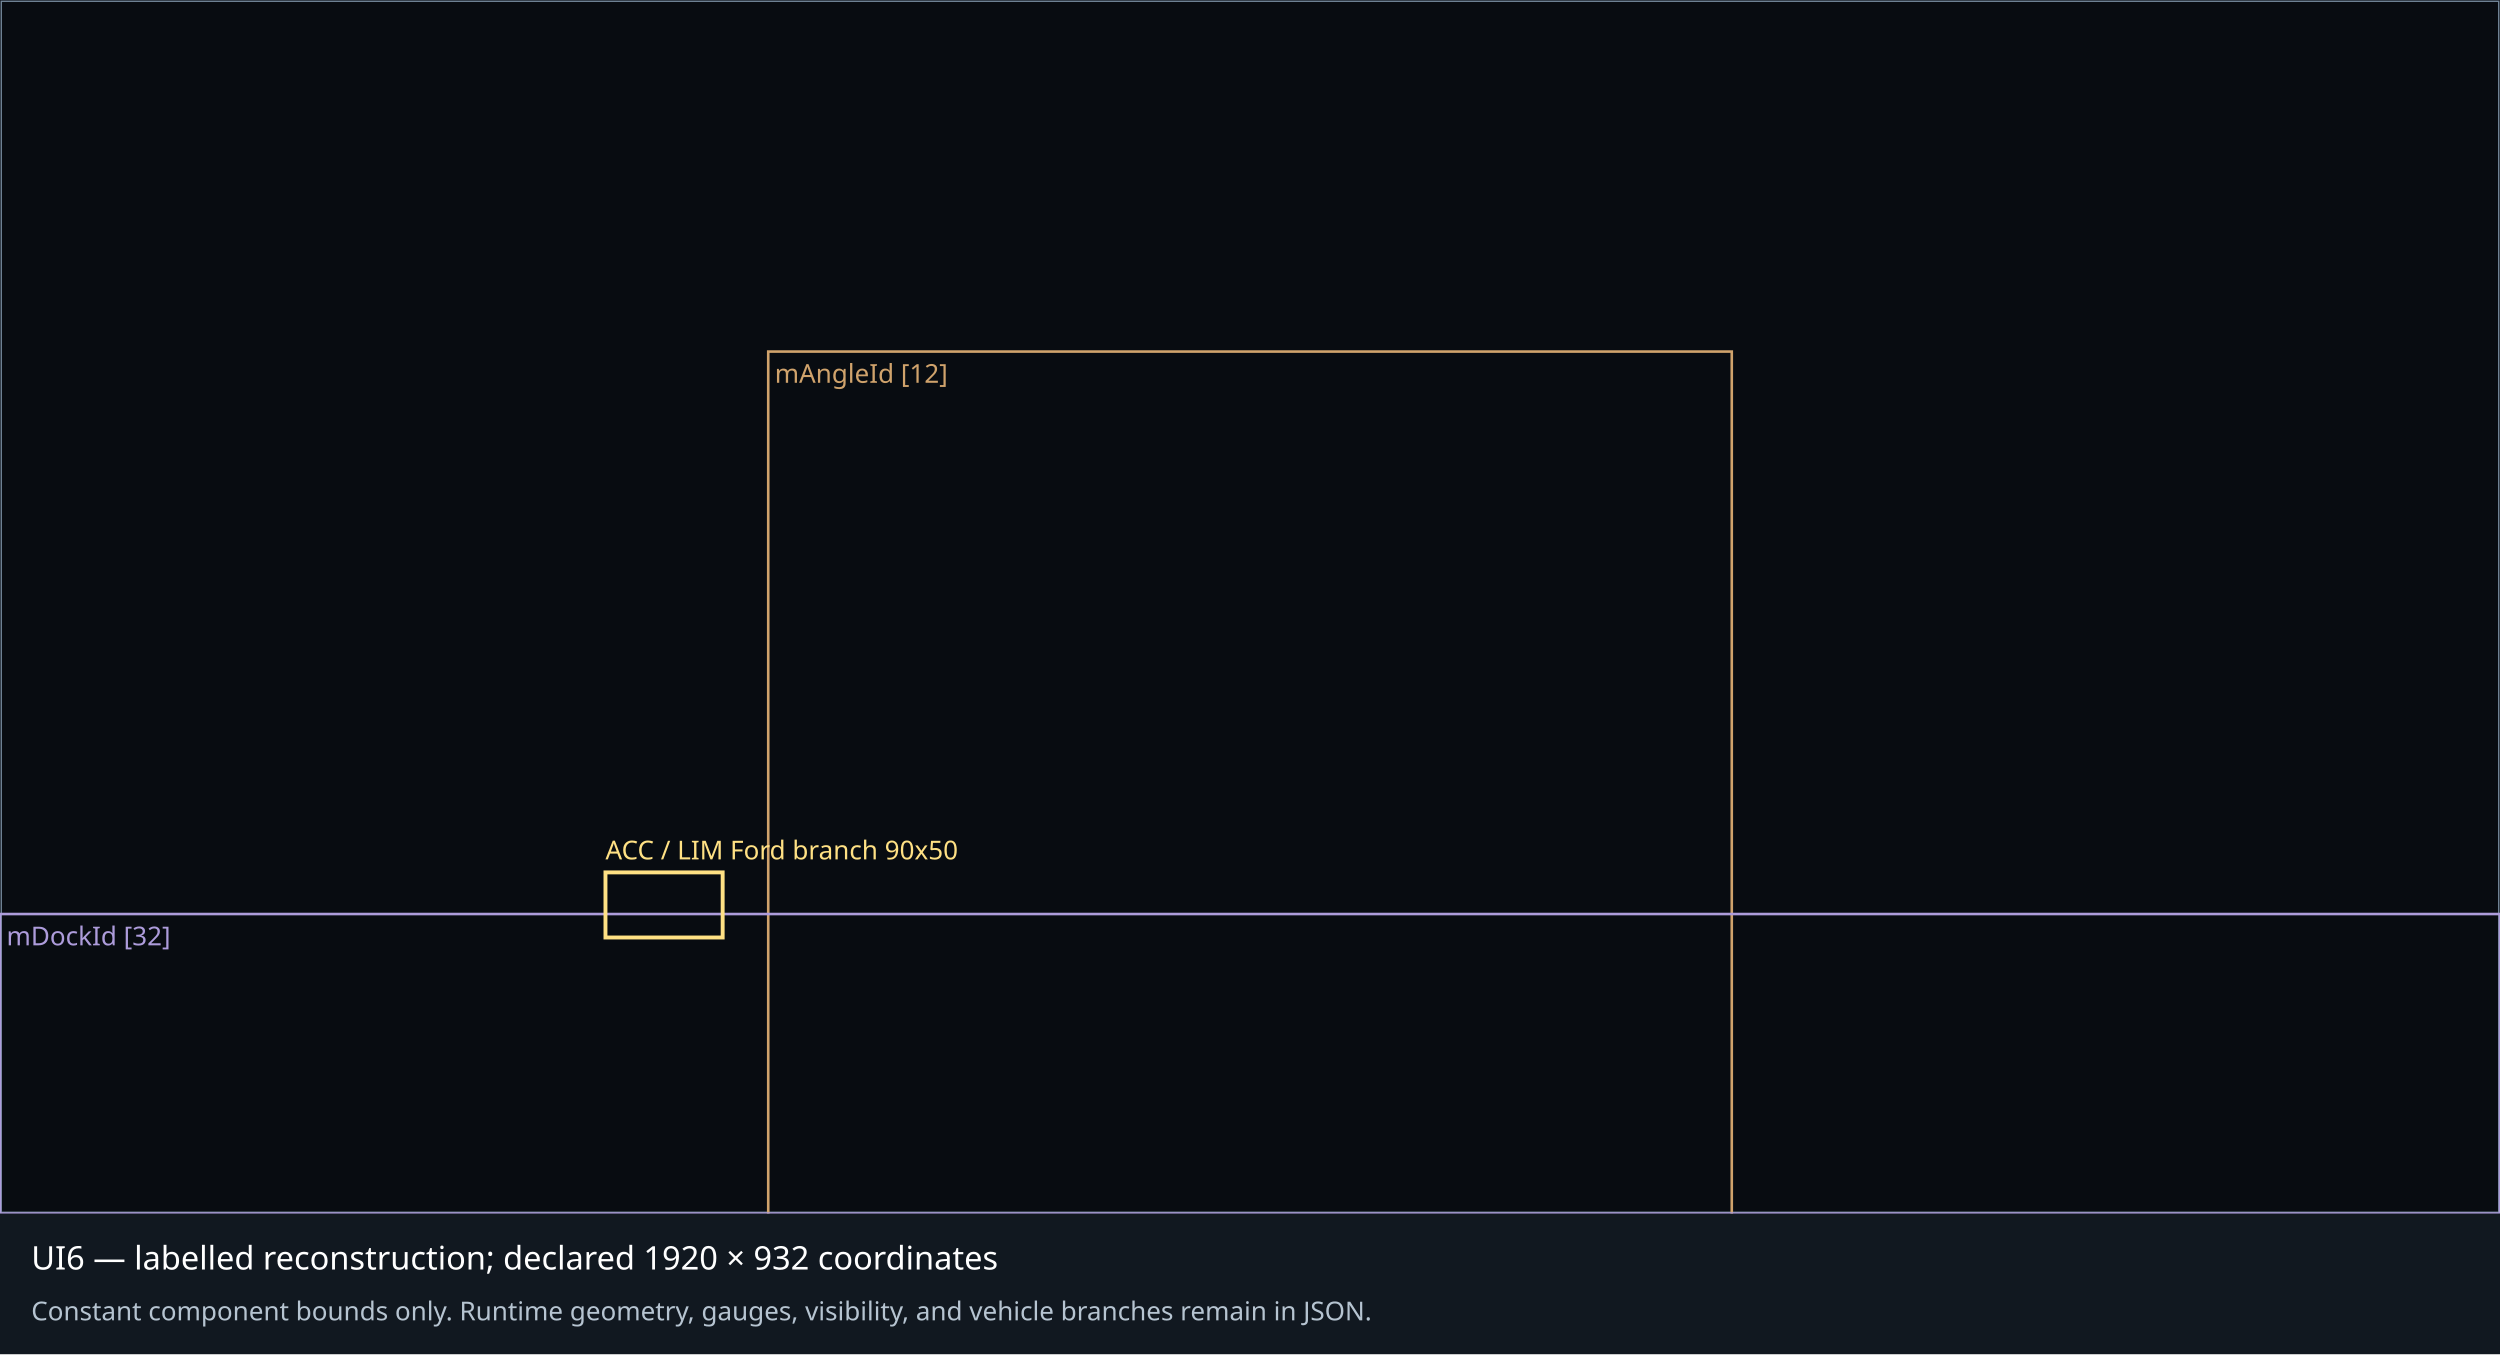
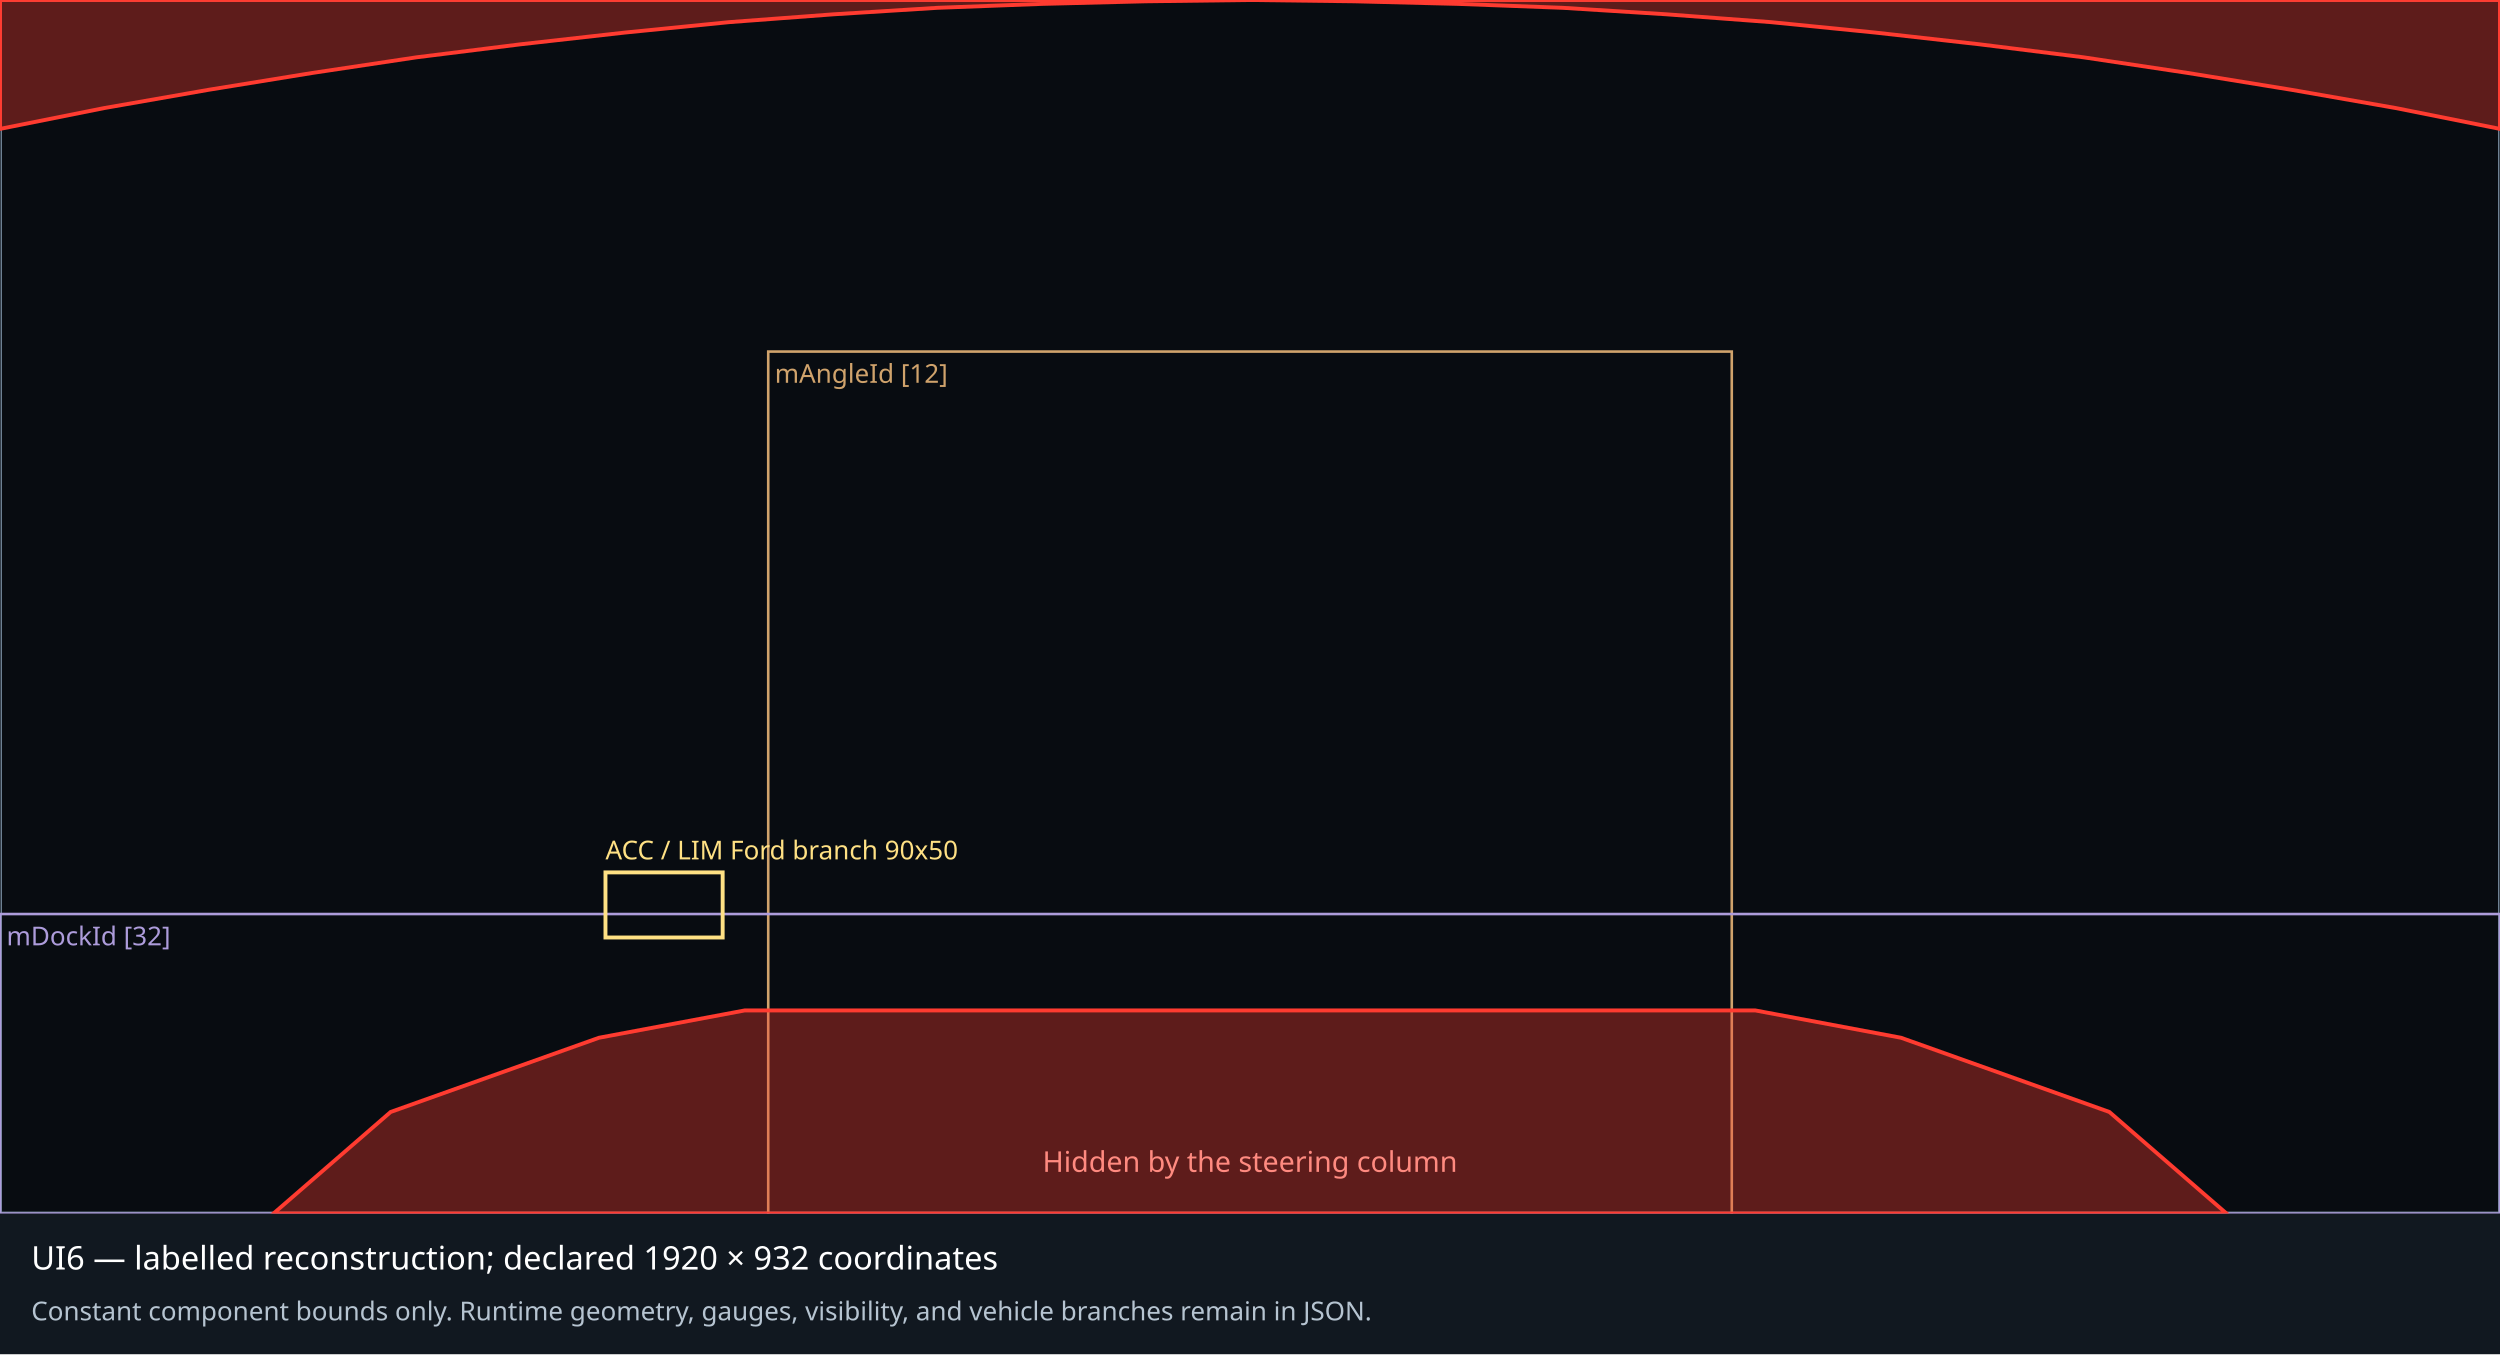
<svg xmlns="http://www.w3.org/2000/svg" width="1920" height="1040" viewBox="0 0 1920 1040">
  <rect width="1920" height="1040" fill="#111820" />
  <rect x="1" y="1" width="1918" height="930" fill="#080c11" stroke="#738699" />
  <text x="24" y="975" fill="white" font-family="sans-serif" font-size="25">UI6 — labelled reconstruction; declared 1920 × 932 coordinates</text>
  <text x="24" y="1014" fill="#b6c4d1" font-family="sans-serif" font-size="20">Constant component bounds only. Runtime geometry, gauges, visibility, and vehicle branches remain in JSON.</text>
  <defs>
    <clipPath id="canvas">
      <rect width="1920" height="932" />
    </clipPath>
  </defs>
  <g clip-path="url(#canvas)">
    <rect x="590.0" y="270.0" width="740.0" height="740.0" fill="none" stroke="#d0a36c" stroke-width="2" />
    <text x="595.0" y="294.0" fill="#d0a36c" font-family="sans-serif" font-size="20">mAngleId [12]</text>
    <rect x="0" y="702.0" width="1920.0" height="230.0" fill="none" stroke="#ad9cdb" stroke-width="2" />
    <text x="5" y="726.0" fill="#ad9cdb" font-family="sans-serif" font-size="20">mDockId [32]</text>
    <rect x="465" y="670" width="90" height="50" fill="none" stroke="#ffe184" stroke-width="3" />
    <text x="465" y="660" fill="#ffe184" font-family="sans-serif" font-size="20">ACC / LIM Ford branch 90x50</text>
+     <polygon points="0,0 1920,0 1920,99 1840,83 1760,69 1680,56 1600,44 1520,34 1440,25 1360,17 1280,11 1200,6 1120,3 1040,1 960,0 880,1 800,3 720,6 640,11 560,17 480,25 400,34 320,44 240,56 160,69 80,83 0,99" fill="#ff3b30" fill-opacity="0.35" stroke="#ff3b30" stroke-width="3" />
+     <polygon points="210,932 300,854 460,797 572,776 1348,776 1460,797 1620,854 1710,932" fill="#ff3b30" fill-opacity="0.35" stroke="#ff3b30" stroke-width="3" />
+     <text x="960" y="900" fill="#ff8a80" font-family="sans-serif" font-size="22" text-anchor="middle">Hidden by the steering column</text>
  </g>
</svg>
